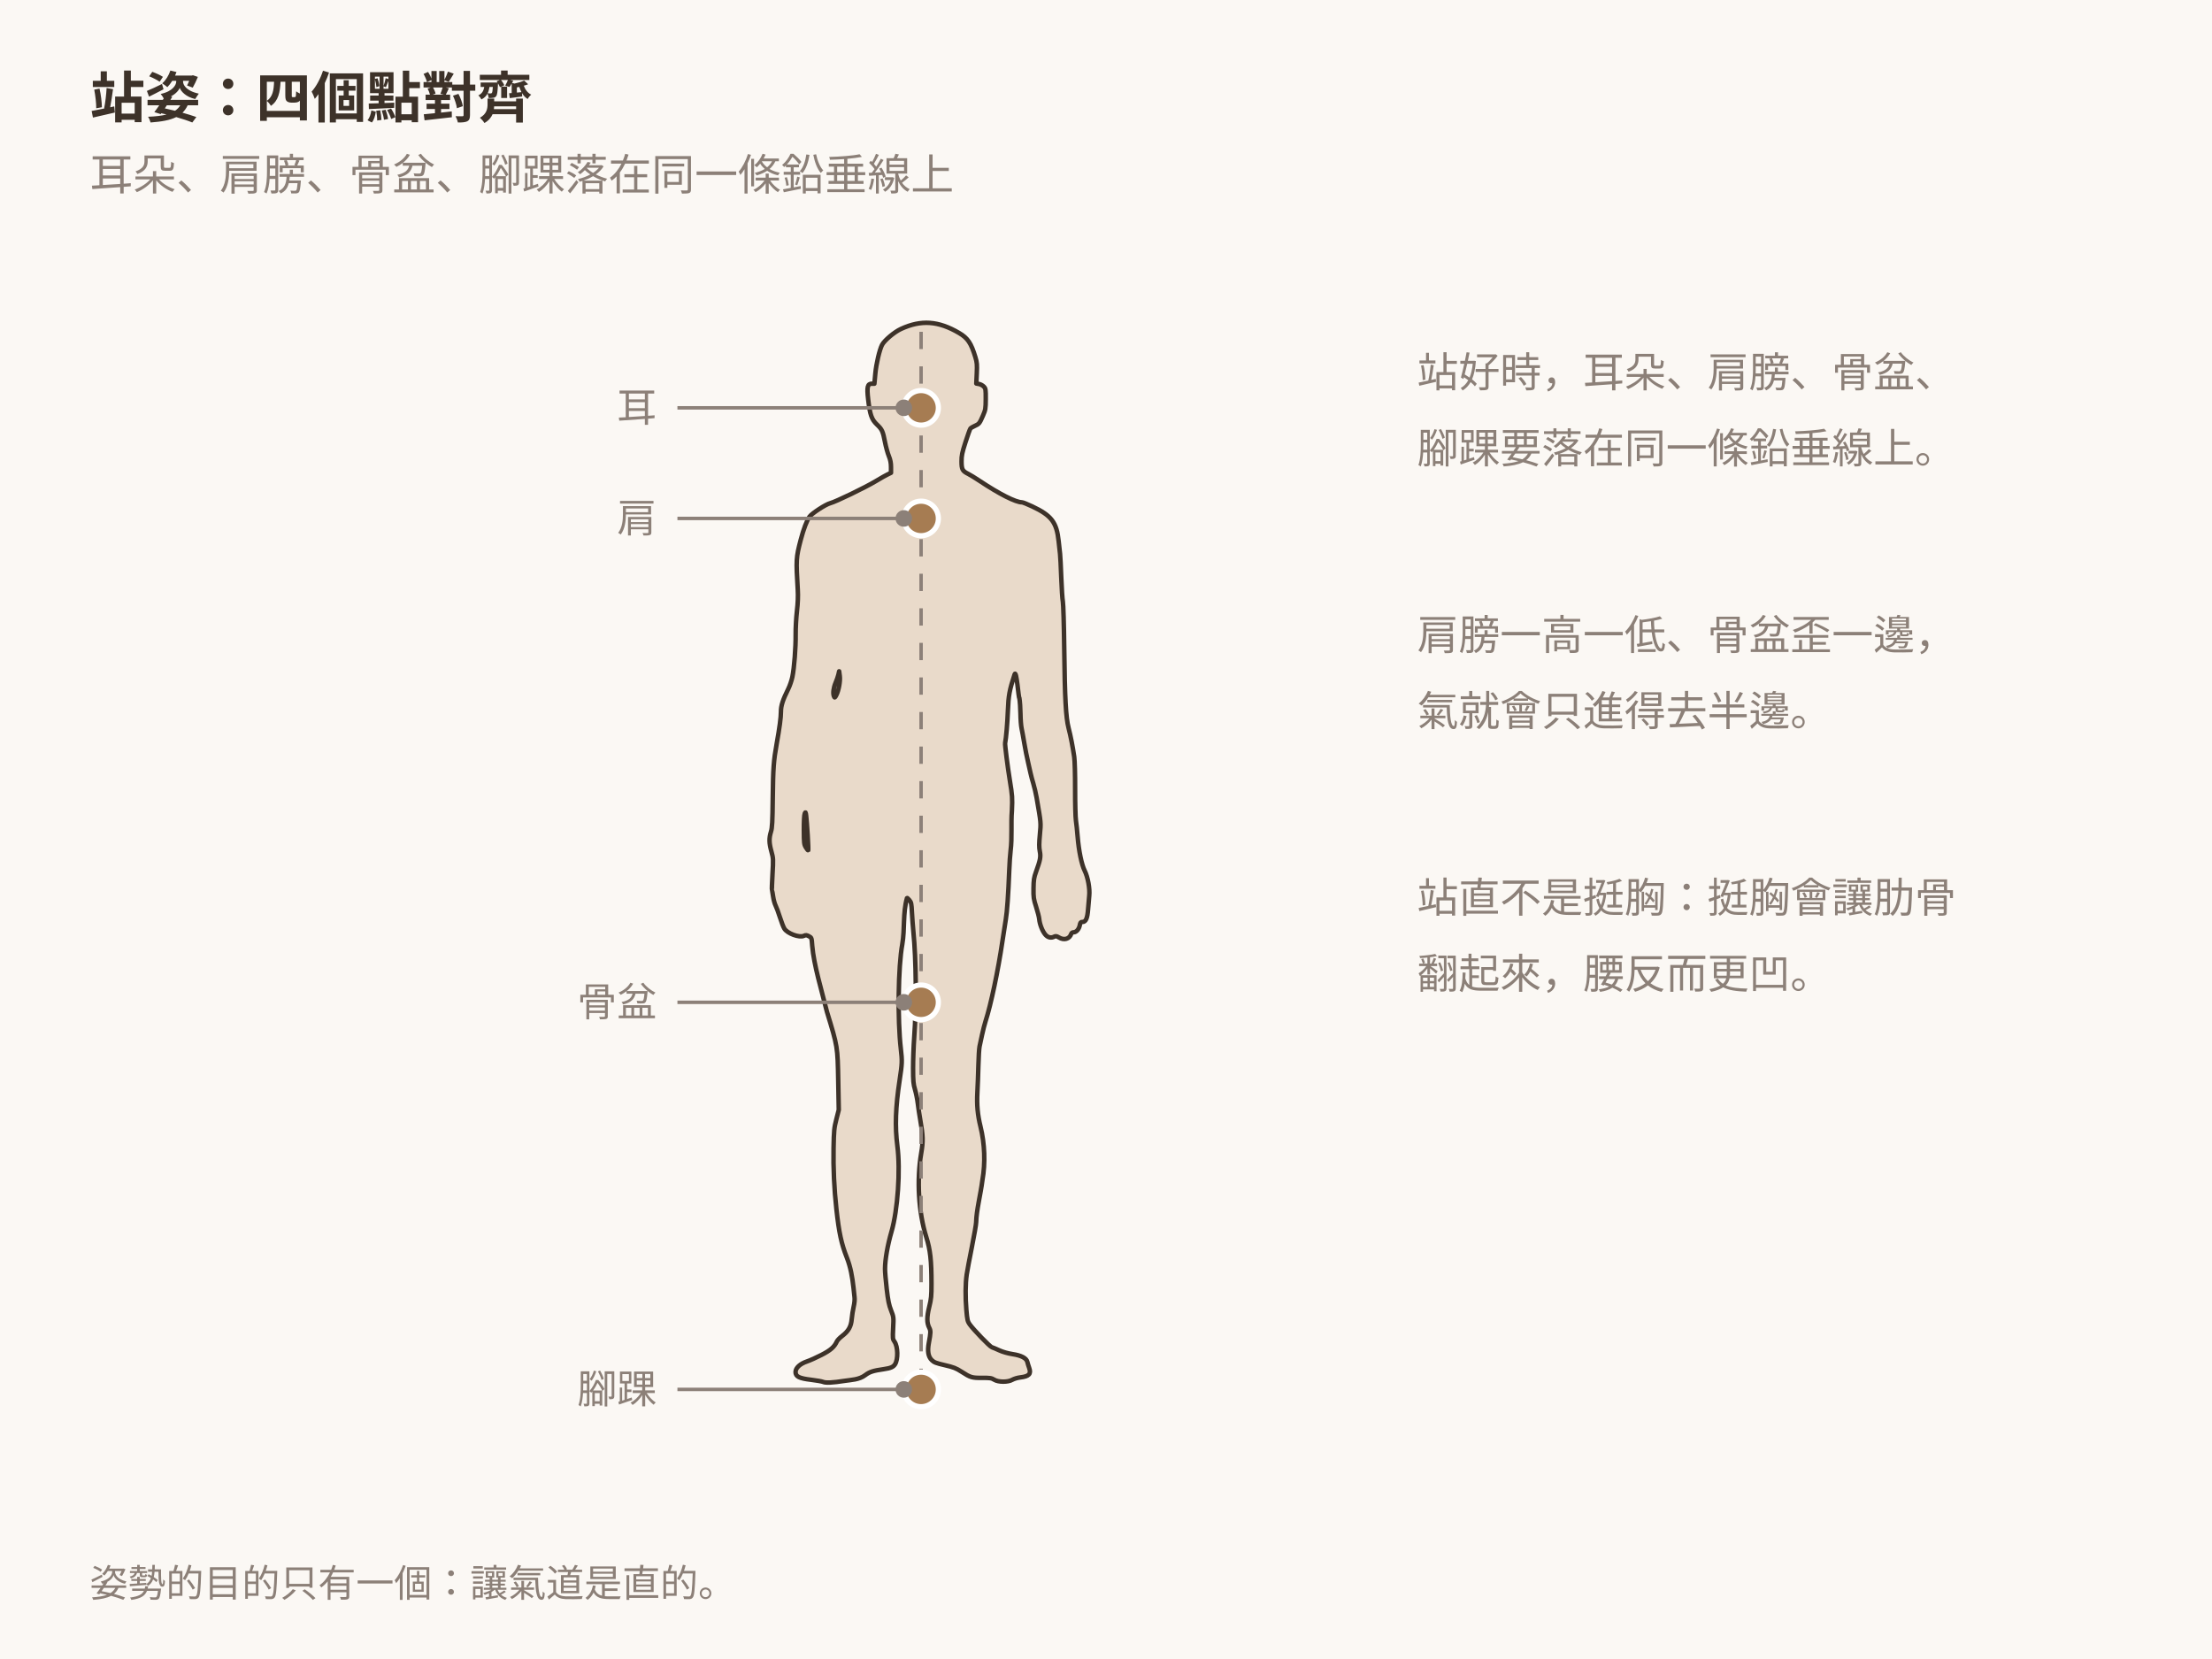
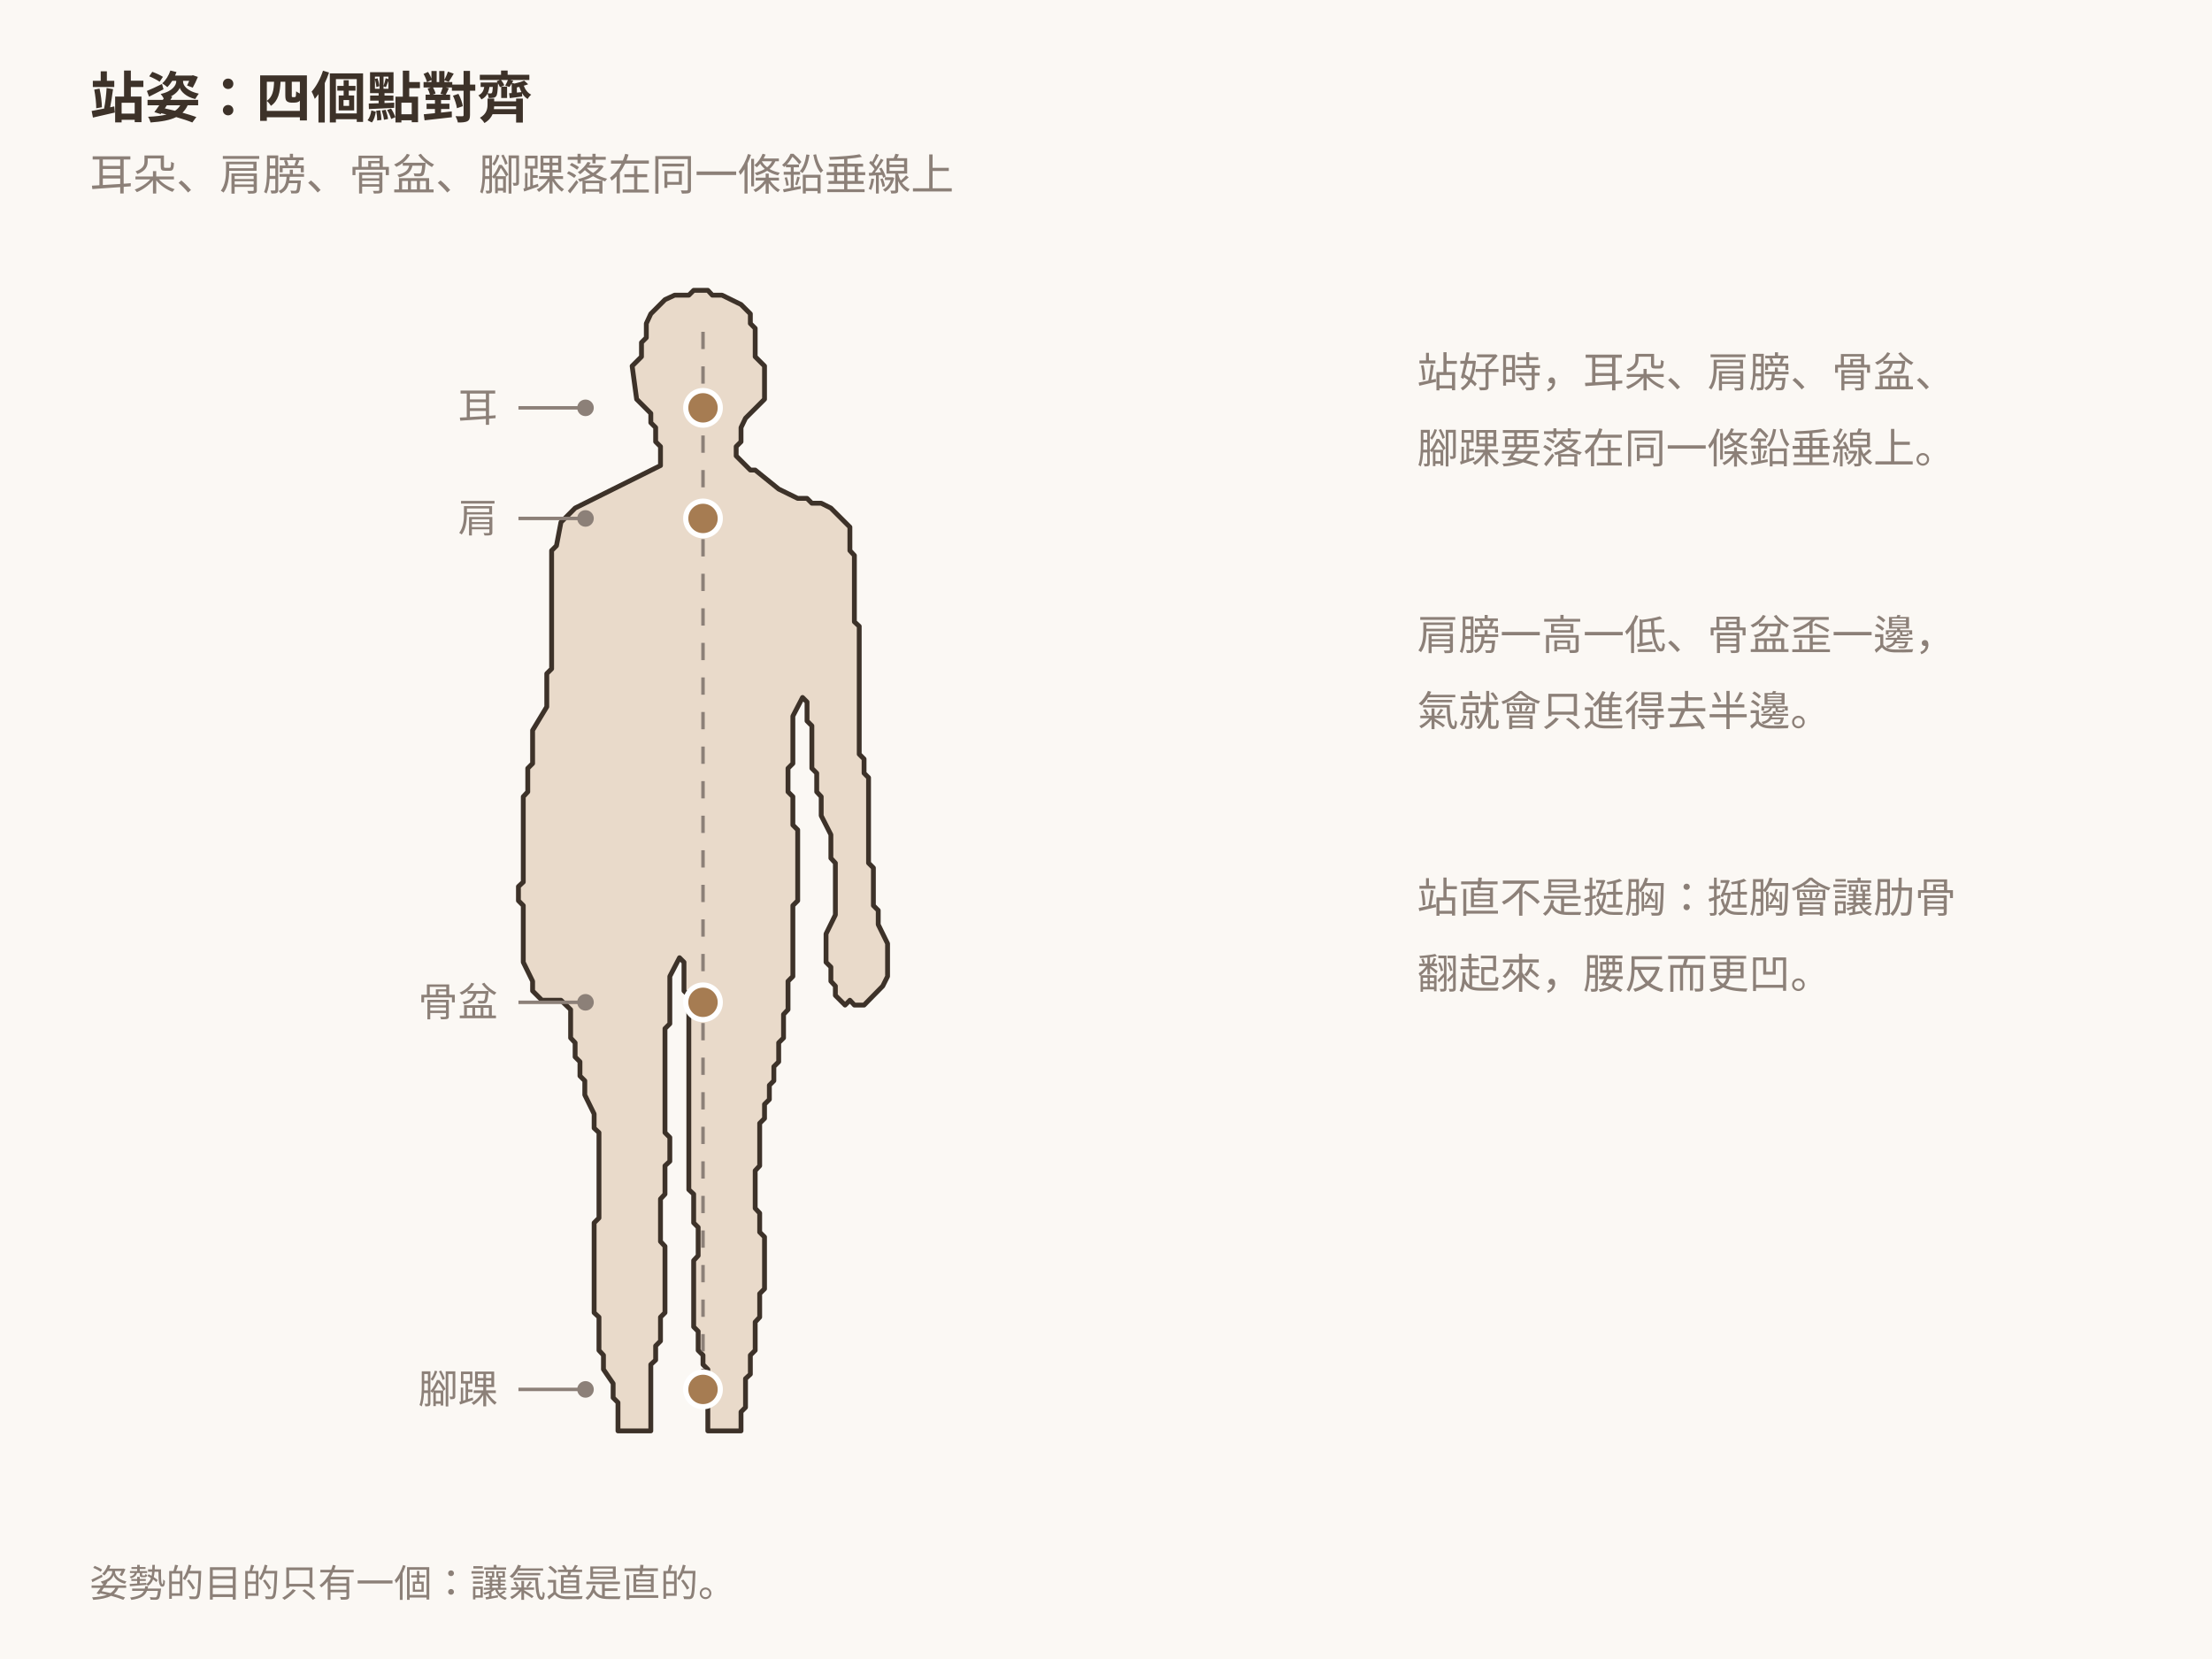
<svg xmlns="http://www.w3.org/2000/svg" viewBox="0 0 640 480" role="img" aria-label="站姿：四個點對齊">
  <rect width="640" height="480" fill="#FBF8F4" />
  <style>
    .t   { font-family: 'Noto Sans TC','PingFang TC','Microsoft JhengHei',system-ui,sans-serif; fill: #3D3229; }
    .tb  { font-family: 'Noto Sans TC','PingFang TC','Microsoft JhengHei',system-ui,sans-serif; fill: #3D3229; font-weight: 700; }
    .ts  { font-family: 'Noto Sans TC','PingFang TC','Microsoft JhengHei',system-ui,sans-serif; fill: #8C8078; }
    .num { font-family: 'Noto Sans TC','PingFang TC','Microsoft JhengHei',system-ui,sans-serif; fill: #FFFFFF; font-weight: 700; font-size: 11px; }
    .ink { fill: none; stroke: #3D3229; stroke-width: 1.6; stroke-linejoin: round; stroke-linecap: round; }
    .thin{ fill: none; stroke: #D9CFC4; stroke-width: 1.1; }
    .dash{ fill: none; stroke: #D9CFC4; stroke-width: 1.1; stroke-dasharray: 4 5; }
    .lead{ fill: none; stroke: #8C8078; stroke-width: 1; }
    .acc { fill: none; stroke: #A67C52; stroke-width: 2; stroke-linejoin: round; stroke-linecap: round; }
    .blue{ fill: none; stroke: #6B8FBF; stroke-width: 2; stroke-linejoin: round; stroke-linecap: round; }
    .green{ fill: none; stroke: #6F8F6A; stroke-width: 2; stroke-linejoin: round; stroke-linecap: round; }
    .red { fill: none; stroke: #B0563F; stroke-width: 2; stroke-linejoin: round; stroke-linecap: round; }
    .dot { fill: #3D3229; }
  </style>
  <text x="26" y="34" class="tb" font-size="16">站姿：四個點對齊</text>
  <text x="26" y="55" class="ts" font-size="12.5">耳朵、肩膀、骨盆、腳踝落在同一條鉛垂線上</text>
-   <g transform="translate(150,84) scale(1.1111)">
-     <path d="m 79.328,284.247 c -0.308,-0.135 -1.703,-0.382 -3.1,-0.549 -3.149,-0.378 -4.065,-0.837 -4.065,-2.039 0,-1.061 1.178,-2.14 3.004,-2.752 0.749,-0.251 2.437,-1.01 3.751,-1.686 2.373,-1.221 3.349,-2.077 4.001,-3.508 0.144,-0.315 0.75,-0.946 1.347,-1.401 1.683,-1.283 2.356,-2.467 2.522,-4.437 0.077,-0.908 0.303,-2.35 0.502,-3.204 0.227,-0.974 0.309,-1.928 0.219,-2.56 -0.079,-0.554 -0.193,-1.612 -0.255,-2.351 -0.317,-2.832 -0.752,-5.366 -1.728,-7.856 -1.433,-3.627 -2.047,-6.47 -2.725,-12.632 -0.59,-5.359 -0.842,-10.741 -0.743,-15.898 0.088,-4.607 0.151,-5.249 0.726,-7.501 l 0.629,-2.463 -0.137,-7.501 c -0.164,-9.007 -0.146,-8.893 -2.935,-18.026 -1.401,-5.634 -3.424,-12.242 -3.84,-17.201 -0.146,-2.072 -0.157,-2.105 -0.86,-2.484 -0.598,-0.322 -0.811,-0.339 -1.322,-0.106 -1.189,0.542 -4.302,-0.612 -5.079,-1.883 -0.242,-0.395 -0.759,-1.726 -1.15,-2.958 -0.391,-1.232 -0.901,-2.61 -1.134,-3.064 -0.233,-0.454 -0.519,-1.498 -0.635,-2.321 -0.117,-0.823 -0.254,-1.564 -0.305,-1.646 -0.051,-0.083 0.013,-1.965 0.141,-4.184 0.227,-3.911 0.218,-4.092 -0.288,-5.926 -0.609,-2.205 -0.635,-3.435 -0.109,-5.139 0.317,-1.028 0.394,-2.496 0.467,-8.871 0.087,-7.666 0.228,-9.611 1.01,-13.969 0.77,-4.293 1.117,-6.905 1.117,-8.405 0,-1.574 0.475,-3.05 1.908,-5.926 0.399,-0.801 0.881,-2.211 1.07,-3.135 0.485,-2.359 0.894,-7.644 0.857,-11.084 -0.017,-1.601 0.132,-4.322 0.331,-6.046 0.244,-2.111 0.316,-3.903 0.221,-5.486 -0.477,-7.989 -0.452,-8.41 0.773,-13.099 0.714,-2.733 1.591,-5.039 2.286,-6.016 0.613,-0.862 4.226,-3.211 5.391,-3.506 1.39,-0.352 9.101,-4.079 11.793,-5.699 1.313,-0.799 2.644,-1.555 4.031,-2.216 v -1.487 c 0,-1.071 -0.157,-1.874 -0.561,-2.868 -0.309,-0.759 -0.753,-2.364 -0.988,-3.565 -0.577,-2.951 -0.759,-3.351 -2.116,-4.648 -1.389,-1.327 -1.815,-2.548 -2.278,-6.535 -0.384,-3.299 -0.186,-4.101 1.01,-4.101 h 0.61 L 92.938,21.655 c 0.229,-2.492 1.083,-6.149 1.734,-7.426 0.6,-1.177 3.184,-3.361 4.932,-4.169 5.263,-2.432 9.751,-2.121 15.137,1.047 2.27,1.335 3.13,2.615 4.259,6.331 0.407,1.34 0.456,1.924 0.351,4.191 l -0.121,2.634 0.726,0.136 c 0.399,0.075 0.955,0.381 1.236,0.679 0.474,0.505 0.509,0.731 0.496,3.234 -0.013,2.515 -0.061,2.798 -0.725,4.324 -0.88,2.022 -0.997,2.168 -2.139,2.674 -0.507,0.225 -1.02,0.536 -1.14,0.691 -0.12,0.155 -0.689,1.744 -1.264,3.529 -0.894,2.777 -1.045,3.506 -1.038,5.038 0.009,2.061 0.233,2.479 1.731,3.227 0.522,0.261 1.832,1.063 2.911,1.782 5.195,3.463 9.463,5.627 11.098,5.627 0.221,0 1.437,0.488 2.701,1.085 4.992,2.355 6.335,4.126 6.849,9.036 0.133,1.269 0.298,2.761 0.366,3.315 0.068,0.554 0.209,3.325 0.313,6.158 0.104,2.833 0.292,5.654 0.417,6.27 0.125,0.616 0.286,6.057 0.358,12.092 0.157,13.246 0.418,18.035 1.135,20.825 0.549,2.139 1.059,4.746 1.467,7.501 0.142,0.961 0.242,4.551 0.234,8.397 -0.008,3.695 0.086,7.373 0.209,8.173 0.123,0.801 0.32,2.665 0.438,4.143 0.298,3.726 1.041,7.34 1.837,8.925 0.836,1.666 1.391,4.708 1.192,6.525 -0.081,0.739 -0.216,2.306 -0.3,3.482 -0.171,2.401 -0.589,3.347 -1.476,3.347 -0.435,0 -0.557,0.15 -0.685,0.84 -0.187,1.014 -0.908,1.847 -1.598,1.847 -0.293,0 -0.56,0.172 -0.635,0.408 -0.426,1.342 -1.859,1.757 -3.213,0.932 -0.557,-0.34 -0.841,-0.394 -1.161,-0.223 -0.87,0.465 -1.73,0.268 -2.406,-0.552 -0.747,-0.907 -1.436,-2.687 -1.548,-3.999 -0.043,-0.505 -0.404,-1.929 -0.802,-3.165 -0.659,-2.046 -0.721,-2.477 -0.69,-4.836 0.029,-2.197 0.126,-2.842 0.638,-4.255 1.143,-3.151 1.291,-3.95 1.003,-5.412 -0.2,-1.015 -0.196,-2.016 0.017,-4.32 0.295,-3.192 0.325,-2.862 -0.848,-9.623 -0.192,-1.108 -0.579,-2.771 -0.86,-3.695 -0.562,-1.777 -0.954,-3.784 -1.32,-5.343 -0.329,-1.399 -0.792,-3.717 -1.029,-5.15 -0.237,-1.433 -0.552,-3.16 -0.7,-3.837 -0.149,-0.677 -0.281,-2.39 -0.295,-3.807 -0.014,-1.416 -0.145,-3.28 -0.291,-4.143 -0.177,0.377 -0.741,-7.475 -1.229,-6.158 -1.358,4.176 -1.606,5.521 -1.758,9.517 -0.119,3.14 -0.46,7.142 -0.717,8.397 -0.081,0.396 0.647,6.166 1.229,9.739 0.648,3.982 0.682,4.482 0.536,7.837 -0.283,3.468 0.088,6.995 -0.341,10.446 -0.123,0.942 -0.282,3.259 -0.354,5.15 -0.237,6.194 -0.559,10.794 -0.892,12.731 -0.18,1.047 -0.58,3.616 -0.888,5.71 -1.133,7.692 -2.978,16.436 -4.403,20.863 -0.245,0.76 -0.646,2.322 -0.892,3.471 -0.246,1.149 -0.54,2.522 -0.654,3.051 -0.114,0.529 -0.252,2.746 -0.305,4.926 -0.054,2.18 -0.172,5.345 -0.263,7.032 -0.176,3.28 0.056,5.826 0.814,8.913 1.107,4.509 1.289,9.497 0.506,13.883 -0.467,3.753 -1.564,7.857 -1.641,11.033 0,0.492 -0.498,3.375 -1.107,6.407 -0.609,3.032 -1.217,6.268 -1.35,7.192 -0.339,2.343 -0.371,5.873 -0.084,9.246 0.214,2.515 0.316,2.965 0.832,3.691 1.027,1.443 5.277,5.838 5.799,5.995 0.276,0.083 1.156,0.454 1.957,0.824 0.87,0.402 2.257,0.794 3.45,0.976 2.299,0.35 3.622,1.057 3.844,2.052 0.076,0.338 0.288,1.033 0.473,1.542 0.563,1.555 -0.039,2.197 -2.307,2.464 -0.717,0.084 -1.654,0.36 -2.081,0.612 -1.132,0.668 -3.643,0.66 -4.728,-0.015 -0.687,-0.428 -1.093,-0.489 -3.135,-0.474 -2.667,0.019 -3.031,-0.089 -5.368,-1.601 -1.427,-0.922 -2.084,-1.18 -4.366,-1.708 -2.271,-0.525 -2.797,-0.73 -3.395,-1.322 -0.917,-0.907 -1.153,-2.315 -0.75,-4.48 0.5,-2.691 0.513,-3.147 0.116,-3.915 -0.664,-1.284 -0.669,-2.796 -0.019,-5.443 0.52,-2.116 0.593,-2.868 0.59,-6.046 -0.006,-6.106 -0.307,-8.804 -1.353,-12.143 -2.021,-6.452 -2.523,-14.822 -1.315,-21.897 0.521,-3.05 0.481,-4.457 -0.241,-8.551 -0.239,-1.355 -0.534,-3.32 -0.655,-4.366 -0.121,-1.047 -0.446,-2.659 -0.722,-3.583 -0.436,-1.457 -0.503,-2.198 -0.508,-5.598 -0.004,-2.155 0.131,-5.783 0.298,-8.061 0.613,-8.358 0.516,-20.186 -0.226,-27.542 -0.131,-1.293 -0.296,-3.515 -0.368,-4.937 -0.117,-2.31 -0.189,-2.653 -0.674,-3.217 -0.298,-0.347 -0.573,-0.594 -0.611,-0.549 -1.122,4.024 -0.532,7.99 -1.232,12.062 -1.066,5.802 -1.256,19.619 -0.375,27.229 0.371,3.207 0.349,3.779 -0.314,8.151 -1.067,7.035 -1.241,12.09 -0.588,17.13 0.814,6.282 0.106,16.646 -1.522,22.28 -1.039,3.596 -1.687,7.322 -1.694,9.741 -0.003,0.739 0.196,3.071 0.44,5.183 0.353,3.053 0.585,4.2 1.134,5.598 0.681,1.736 0.688,1.794 0.543,4.607 -0.139,2.702 -0.121,2.884 0.348,3.542 0.906,1.273 0.981,4.62 0.132,5.916 -0.456,0.696 -1.139,0.992 -2.865,1.242 -2.841,0.411 -3.715,0.691 -4.888,1.567 -1.58,1.208 -3.653,1.218 -5.373,1.487 -3.083,0.484 -4.908,0.573 -5.598,0.272 z M 75.31,141.831 c -0.132,-2.137 -0.306,-4.384 -0.385,-4.993 -0.133,-1.02 -0.163,-1.064 -0.38,-0.56 -0.136,0.316 -0.229,2.113 -0.219,4.243 0.015,3.419 0.054,3.758 0.522,4.544 0.278,0.467 0.55,0.805 0.604,0.75 0.054,-0.054 -0.009,-1.847 -0.142,-3.984 z m 7.469,-36.428 c 0.625,-1.209 1.066,-3.653 0.895,-4.964 l -0.161,-1.232 -0.185,0.837 c -0.102,0.46 -0.439,1.44 -0.749,2.176 -0.541,1.284 -0.717,2.71 -0.428,3.462 0.185,0.482 0.249,0.453 0.629,-0.28 z" fill="#E9DACA" stroke="#3D3229" stroke-width="1.17" stroke-linejoin="round" />
-   </g>
-   <path d="M266.5 96 L266.5 404" fill="none" stroke="#8C8078" stroke-width="1" stroke-dasharray="5 5" />
-   <circle cx="266.5" cy="118" r="5" fill="#A67C52" stroke="#fff" stroke-width="1.5" />
-   <path d="M261.5 118 L196 118" class="lead" />
-   <circle cx="261.5" cy="118" r="2.4" fill="#8C8078" />
-   <text x="190" y="122" class="ts" font-size="11.5" text-anchor="end">耳</text>
-   <circle cx="266.5" cy="150" r="5" fill="#A67C52" stroke="#fff" stroke-width="1.5" />
-   <path d="M261.5 150 L196 150" class="lead" />
-   <circle cx="261.5" cy="150" r="2.4" fill="#8C8078" />
-   <text x="190" y="154" class="ts" font-size="11.5" text-anchor="end">肩</text>
-   <circle cx="266.5" cy="290" r="5" fill="#A67C52" stroke="#fff" stroke-width="1.5" />
-   <path d="M261.5 290 L196 290" class="lead" />
-   <circle cx="261.5" cy="290" r="2.4" fill="#8C8078" />
-   <text x="190" y="294" class="ts" font-size="11.5" text-anchor="end">骨盆</text>
-   <circle cx="266.5" cy="402" r="5" fill="#A67C52" stroke="#fff" stroke-width="1.5" />
-   <path d="M261.5 402 L196 402" class="lead" />
-   <circle cx="261.5" cy="402" r="2.4" fill="#8C8078" />
-   <text x="190" y="406" class="ts" font-size="11.5" text-anchor="end">腳踝</text>
+   <path d="M200.7 84.0 L204.8 84.0 L206.1 85.4 L208.9 85.4 L214.4 88.1 L217.1 90.8 L217.1 93.6 L218.5 95.0 L218.5 103.2 L221.2 105.9 L221.2 115.5 L215.7 121.0 L214.4 123.7 L214.4 127.8 L213.0 129.2 L213.0 131.9 L217.1 136.0 L218.5 136.0 L225.3 141.5 L230.8 144.2 L233.5 144.2 L234.9 145.6 L237.6 145.6 L240.4 147.0 L245.9 152.5 L245.9 159.3 L247.2 160.7 L247.2 179.9 L248.6 181.2 L248.6 218.2 L250.0 219.6 L250.0 223.7 L251.3 225.0 L251.3 249.7 L252.7 251.1 L252.7 262.0 L254.1 263.4 L254.1 267.5 L256.8 273.0 L256.8 282.5 L255.4 285.3 L250.0 290.8 L247.2 290.8 L245.9 289.4 L244.5 290.8 L241.7 288.0 L241.7 285.3 L240.4 283.9 L240.4 279.8 L239.0 278.4 L239.0 270.2 L241.7 264.7 L241.7 249.7 L240.4 248.3 L240.4 241.5 L237.6 236.0 L237.6 230.5 L236.3 229.1 L236.3 223.7 L234.9 222.3 L234.9 210.0 L233.5 208.6 L233.5 203.1 L232.2 201.8 L229.4 207.2 L229.4 220.9 L228.0 222.3 L228.0 229.1 L229.4 230.5 L229.4 238.7 L230.8 240.1 L230.8 260.6 L229.4 262.0 L229.4 282.5 L228.0 283.9 L228.0 292.1 L226.7 293.5 L226.7 300.3 L225.3 301.7 L225.3 307.2 L223.9 308.6 L223.9 312.7 L222.6 314.0 L222.6 318.1 L221.2 319.5 L221.2 323.6 L219.8 325.0 L219.8 337.3 L218.5 338.7 L218.5 349.6 L219.8 351.0 L219.8 356.5 L221.2 357.9 L221.2 372.9 L219.8 374.3 L219.8 381.1 L218.5 382.5 L218.5 390.7 L217.1 392.1 L217.1 397.6 L215.7 398.9 L215.7 407.2 L214.4 408.5 L214.4 414.0 L204.8 414.0 L204.8 396.2 L203.4 394.8 L203.4 392.1 L202.0 390.7 L202.0 385.2 L200.7 383.9 L200.7 364.7 L202.0 363.3 L202.0 355.1 L200.7 353.8 L200.7 345.5 L199.3 344.2 L199.3 288.0 L197.9 286.7 L197.9 278.4 L196.6 277.1 L193.8 282.5 L193.8 296.2 L192.4 297.6 L192.4 327.7 L193.8 329.1 L193.8 336.0 L192.4 337.3 L192.4 345.5 L191.1 346.9 L191.1 359.2 L192.4 360.6 L192.4 379.8 L191.1 381.1 L191.1 388.0 L189.7 389.4 L189.7 393.5 L188.3 394.8 L188.3 414.0 L178.8 414.0 L178.8 405.8 L177.4 404.4 L177.4 400.3 L174.6 396.2 L174.6 392.1 L173.3 390.7 L173.3 381.1 L171.9 379.8 L171.9 353.8 L173.3 352.4 L173.3 327.7 L171.9 326.4 L171.9 322.3 L169.2 316.8 L169.2 312.7 L167.8 311.3 L167.8 307.2 L166.4 305.8 L166.4 301.7 L165.1 300.3 L165.1 292.1 L162.3 289.4 L156.8 289.4 L154.1 286.7 L154.1 283.9 L151.4 278.4 L151.4 262.0 L150.0 260.6 L150.0 256.5 L151.4 255.2 L151.4 230.5 L152.7 229.1 L152.7 222.3 L154.1 220.9 L154.1 211.3 L158.2 204.5 L158.2 194.9 L159.6 193.5 L159.6 159.3 L161.0 157.9 L162.3 151.1 L166.4 147.0 L191.1 134.7 L191.1 129.2 L189.7 127.8 L189.7 123.7 L188.3 122.3 L188.3 119.6 L184.2 115.5 L182.9 105.9 L185.6 103.2 L185.6 99.1 L187.0 97.7 L187.0 93.6 L188.3 90.8 L192.4 86.7 L195.2 85.4 L199.3 85.4 Z" fill="#E9DACA" stroke="#3D3229" stroke-width="1.4" stroke-linejoin="round" />
+   <path d="M203.402 96 L203.402 404" fill="none" stroke="#8C8078" stroke-width="1" stroke-dasharray="5 5" />
+   <circle cx="203.402" cy="118" r="5" fill="#A67C52" stroke="#fff" stroke-width="1.5" />
+   <path d="M169.402 118 L150 118" class="lead" />
+   <circle cx="169.402" cy="118" r="2.4" fill="#8C8078" />
+   <text x="144" y="122" class="ts" font-size="11.5" text-anchor="end">耳</text>
+   <circle cx="203.402" cy="150" r="5" fill="#A67C52" stroke="#fff" stroke-width="1.5" />
+   <path d="M169.402 150 L150 150" class="lead" />
+   <circle cx="169.402" cy="150" r="2.4" fill="#8C8078" />
+   <text x="144" y="154" class="ts" font-size="11.5" text-anchor="end">肩</text>
+   <circle cx="203.402" cy="290" r="5" fill="#A67C52" stroke="#fff" stroke-width="1.5" />
+   <path d="M169.402 290 L150 290" class="lead" />
+   <circle cx="169.402" cy="290" r="2.4" fill="#8C8078" />
+   <text x="144" y="294" class="ts" font-size="11.5" text-anchor="end">骨盆</text>
+   <circle cx="203.402" cy="402" r="5" fill="#A67C52" stroke="#fff" stroke-width="1.5" />
+   <path d="M169.402 402 L150 402" class="lead" />
+   <circle cx="169.402" cy="402" r="2.4" fill="#8C8078" />
+   <text x="144" y="406" class="ts" font-size="11.5" text-anchor="end">腳踝</text>
  <text x="410" y="112" class="ts" font-size="12">站好時，耳朵、肩膀、骨盆、</text>
  <text x="410" y="134" class="ts" font-size="12">腳踝要落在同一條鉛垂線上。</text>
  <text x="410" y="188" class="ts" font-size="12">肩膀一高一低、骨盆歪一邊，</text>
  <text x="410" y="210" class="ts" font-size="12">氣就會只進得去半邊。</text>
  <text x="410" y="264" class="ts" font-size="12">站直不是挺胸：挺胸會讓肋骨</text>
  <text x="410" y="286" class="ts" font-size="12">翻起來，腰反而更凹。</text>
  <text x="26" y="462" class="ts" font-size="11">姿勢的目的只有一個：讓氣道是直的。</text>
</svg>
